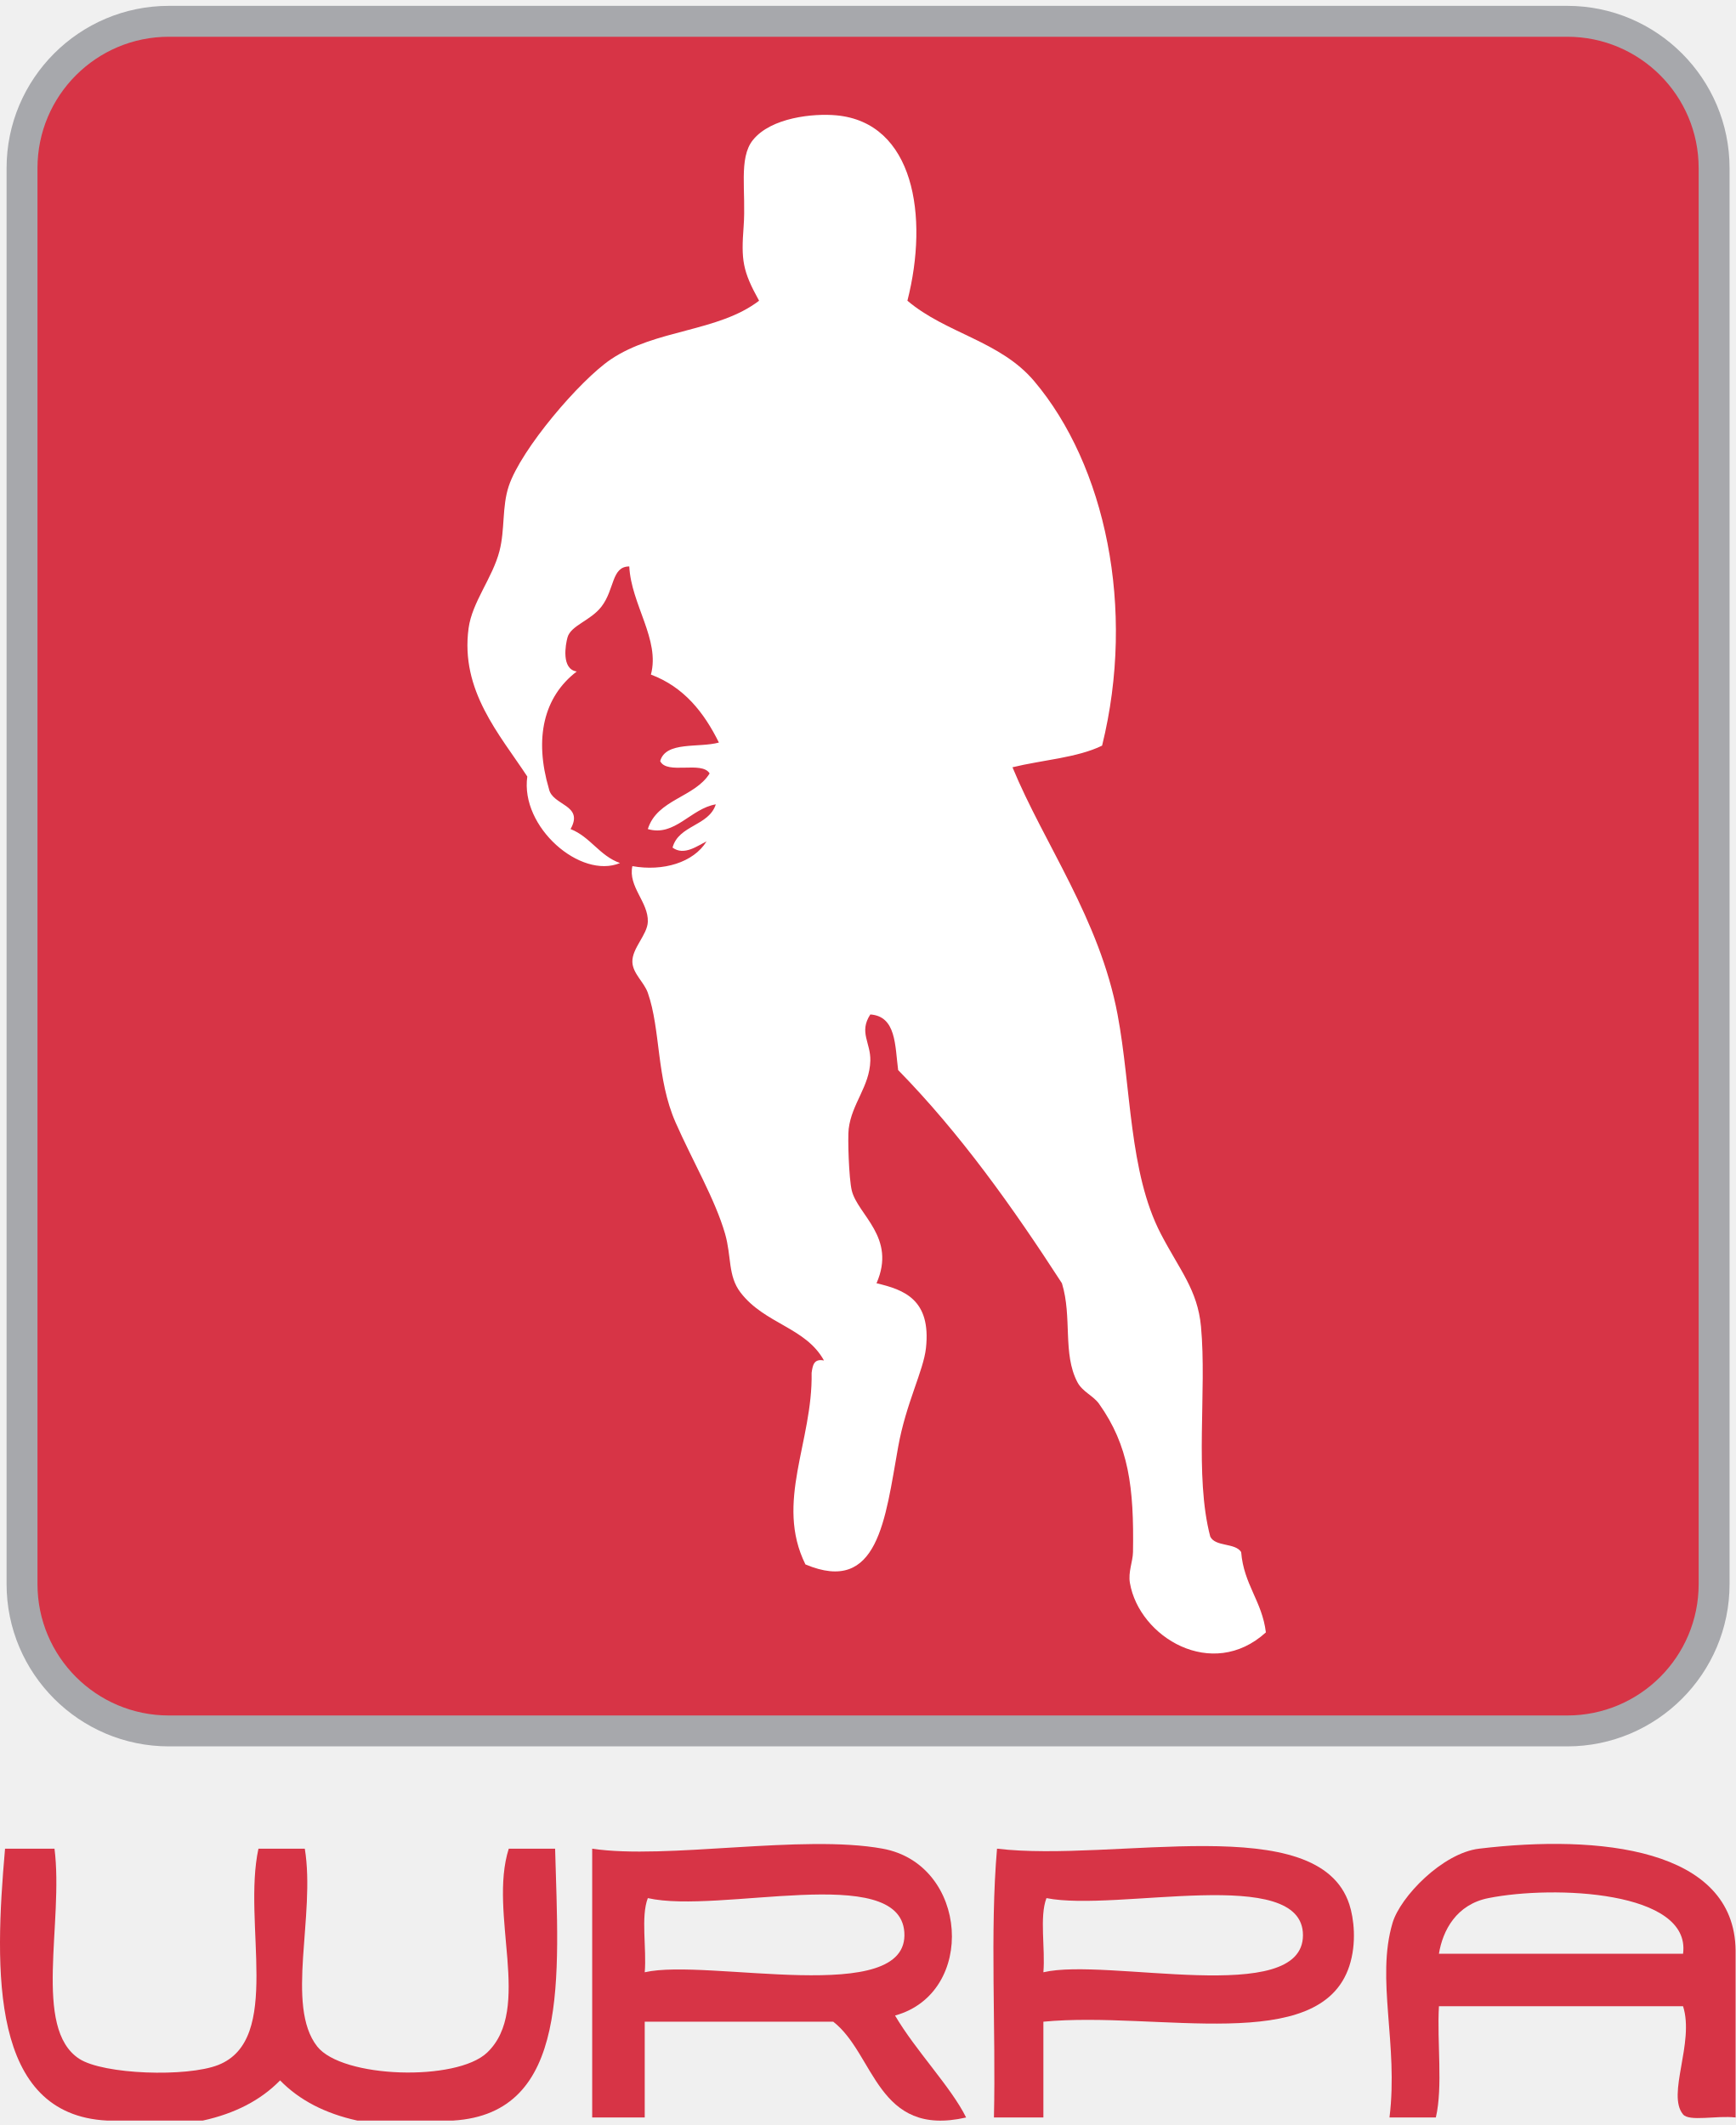
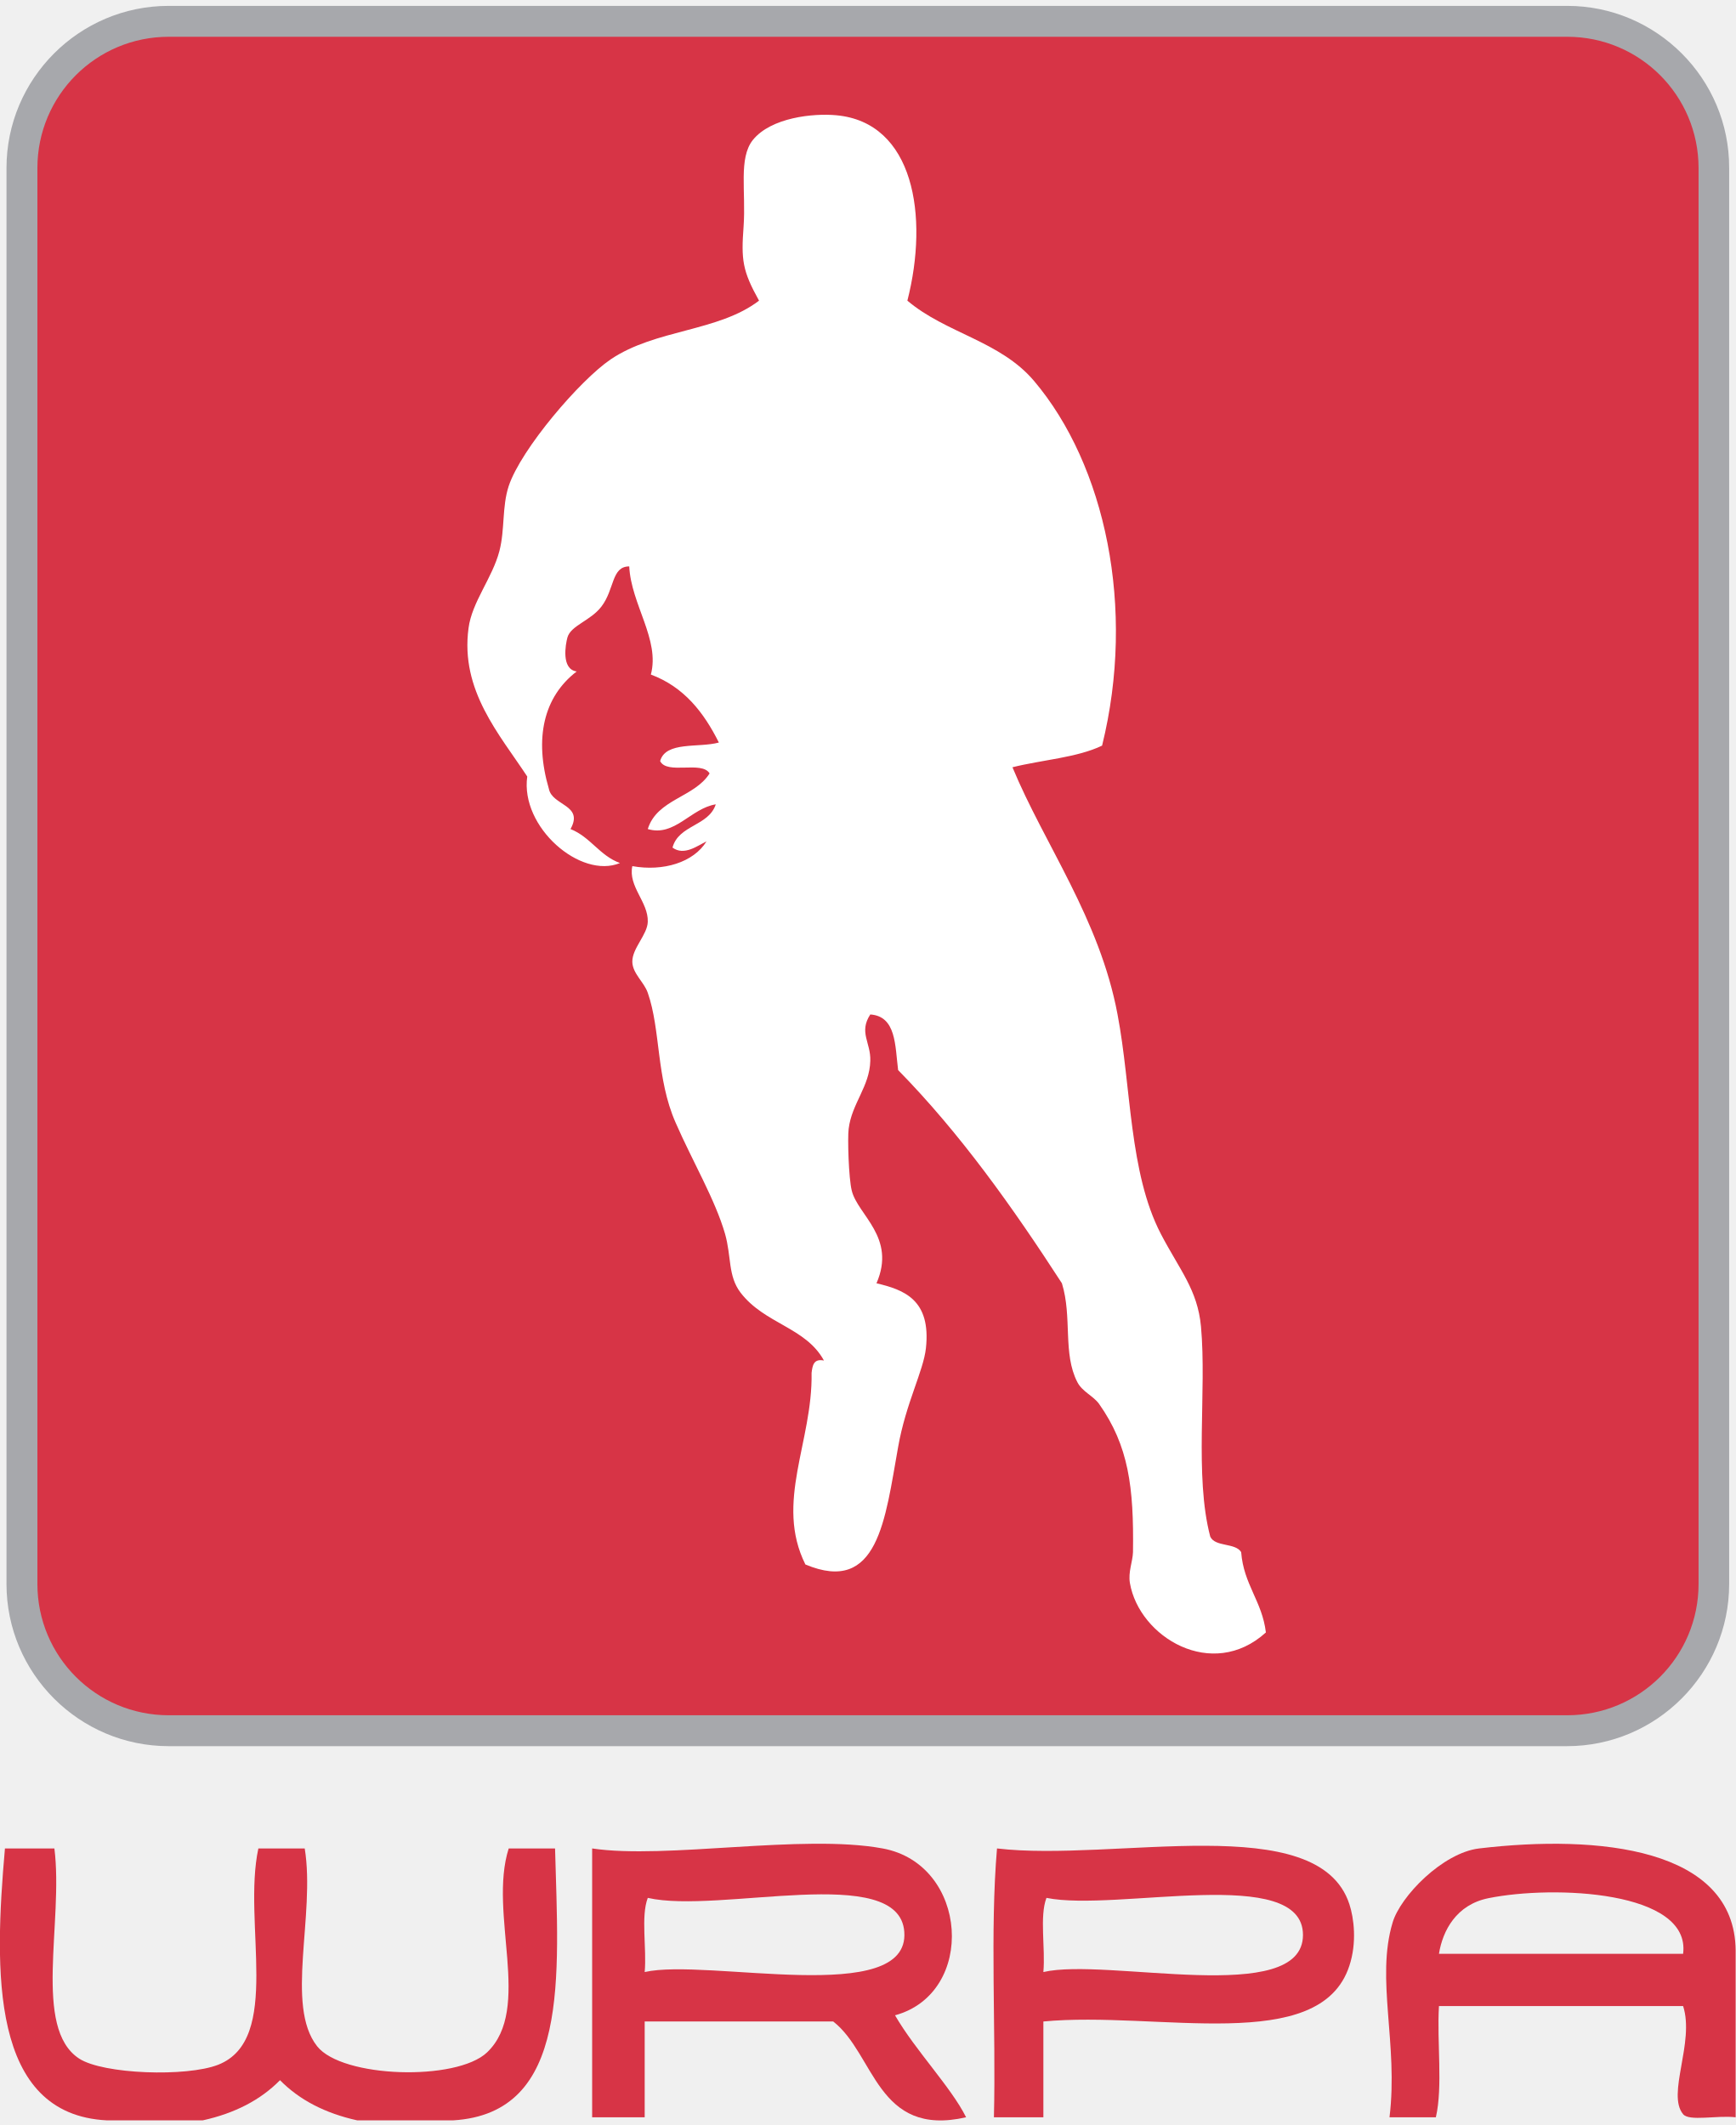
- <svg xmlns="http://www.w3.org/2000/svg" version="1.1" id="Layer_1" x="0px" y="0px" width="561.563px" height="687.675px" viewBox="0 -13.325 561.563 687.675" enable-background="new 0 -13.325 561.563 687.675" xml:space="preserve">
+ <svg xmlns="http://www.w3.org/2000/svg" version="1.1" id="Layer_1" x="0px" y="0px" viewBox="0 0 561.6 687.7" enable-background="new 0 0 561.6 687.7" xml:space="preserve">
  <g display="none">
-     <path display="inline" fill="none" d="M146.615,672.916c-10.332,0-20.664,0-30.996,0c-10.391-2.273-18.743-6.588-24.997-12.997   c-6.254,6.409-14.606,10.724-24.997,12.997c-10.332,0-20.664,0-30.996,0c-37.754-1.907-36.502-48.152-32.996-87.988   c5.333,0,10.666,0,15.998,0c3.036,23.82-7.146,58.102,7.999,67.992c7.833,5.113,34.832,6.006,44.995,2   c20.847-8.221,7.771-45.866,12.998-69.992c5,0,9.999,0,14.998,0c3.538,21.576-6.371,50.766,4,63.993   c8.084,10.309,45.06,11.438,54.992,1.999c14.838-14.104,0.301-44.864,7-65.992c4.999,0,9.999,0,14.998,0   C180.723,626.367,184.62,670.593,146.615,672.916z" />
-     <path display="inline" fill="none" d="M289.598,638.921c6.649,11.351,18.146,23.178,22.996,32.995   c-28.857,6.6-29.501-20.529-42.995-30.997c-20.331,0-40.662,0-60.993,0c0,10.331,0,20.665,0,30.997c-5.666,0-11.332,0-16.998,0   c0-28.997,0-57.992,0-86.989c23.855,3.625,68.02-4.754,93.988,0C313.386,590.015,316.015,631.66,289.598,638.921z M292.598,611.924   c-1.645-22.625-59.765-5.746-82.991-10.998c-2.321,6.01-0.341,16.322-1,23.997C228.849,620.256,294.375,636.413,292.598,611.924z" />
-     <path display="inline" fill="none" d="M337.591,640.92c0,10.33,0,20.664,0,30.996c-5.333,0-10.665,0-15.998,0   c0.666-28.663-1.332-59.991,1-86.989c38.014,4.536,103.91-12.775,113.985,17.998c1.46,4.461,2.464,12.477,0,19.998   C427.069,651.967,374.483,637.399,337.591,640.92z M421.58,612.924c0-22.954-60.177-7.435-82.989-11.998   c-2.322,6.01-0.342,16.322-1,23.997C358.2,620.075,421.58,636.278,421.58,612.924z" />
-     <path display="inline" fill="none" d="M561.563,617.924c0,17.997,0,35.995,0,53.992c-6.069-0.712-14.982,1.419-16.997-1   c-5.376-6.45,3.761-23.188,0-34.995c-26.33,0-52.66,0-78.99,0c-0.663,11.669,1.329,25.99-1,35.995c-5,0-9.999,0-14.999,0   c2.939-23.709-4.456-44.688,1-62.991c2.522-8.466,16.169-22.576,27.997-23.998C517.442,580.257,561.259,584.802,561.563,617.924z    M481.573,600.926c-10.351,2.064-14.771,10.45-15.998,17.997c26.331,0,52.66,0,78.99,0   C547.245,598.592,502.792,596.688,481.573,600.926z" />
-     <path display="inline" fill="#FFFFFF" stroke="#000000" stroke-miterlimit="10" d="M54.626,1c34.853-4.813,80.812-1,117.984-1   c77.703,0,152.987,0,233.971,0c37.333,0,90.983-4.919,112.986,4c29.658,12.021,29.997,34.335,29.997,78.989   c0,121.837,0,242.313,0,365.954c0,44.792,2.67,77.853-32.996,88.989c-14.254,4.451-37.271,2-57.993,2   c-103.688,0-193.96,0-299.962,0c-35.49,0-90.047,6.26-115.984-4c-11.575-4.578-20.794-13.181-25.997-25.997   c-5.579-13.74-4-36.906-4-56.993c0-98.896,0-205.71,0-304.962c0-15.61,0-36.431,0-60.992c0-18.65-2.321-42.947,3-56.992   C21.683,14.02,38.721,3.196,54.626,1z M228.605,258.968c-4.222,6.83-14.032,9.779-23.997,7.999c-1.442,6.649,5.221,11.629,5,17.998   c-0.146,4.225-5.132,8.564-5,12.999c0.113,3.76,3.78,6.521,5,9.999c4.193,11.96,2.713,27.729,8.999,41.995   c5.445,12.359,12.81,24.899,15.998,35.995c2.117,7.363,0.86,13.596,5,18.997c7.821,10.207,21.056,11.231,26.997,21.997   c-3.353-0.686-3.655,1.677-4,4c0.42,22.289-11.955,41.862-2,61.992c23.597,9.93,25.8-14.603,29.996-37.995   c2.547-14.195,8.194-24.634,9-31.996c1.721-15.742-7.095-18.907-15.998-20.997c6.531-14.859-6.065-22.097-8-29.996   c-0.951-3.887-1.359-17.072-1-19.998c1.017-8.243,6.761-13.66,7-21.997c0.166-5.864-3.786-9.223,0-14.999   c8.394,0.605,7.967,10.029,8.998,17.998c20.114,20.547,37.017,44.309,52.993,68.99c3.381,10.986,0.164,22.744,5,31.996   c1.642,3.139,5.14,4.382,6.999,6.999c9.633,13.551,11.348,27.021,10.999,47.994c-0.052,3.073-1.611,6.434-1,9.999   c3.001,17.518,26.575,31.832,43.994,15.998c-1.223-10.109-7.166-15.496-7.998-25.997c-1.938-3.063-8.357-1.642-9.999-5   c-5.195-19.682-1.052-47.079-3-67.991c-1.104-11.854-6.906-18.271-12.999-29.997c-10.341-19.902-9.535-47.342-13.998-70.99   c-5.845-30.969-23.744-55.143-33.996-79.99c9.636-2.362,20.938-3.058,28.996-6.999c10.995-44.563,0.975-90.824-21.997-117.984   c-11.017-13.024-28.492-15.38-40.994-25.997c6.998-27.407,2.082-57.664-22.998-59.992c-7.375-0.686-21.097,0.667-26.997,7.999   c-4.724,5.87-2.151,16.645-3,27.996c-0.807,10.81-0.374,14.307,5,23.997c-13.204,10.146-33.519,9.195-47.994,18.998   c-9.939,6.73-28.985,28.965-32.996,40.995c-2.229,6.688-1.197,14.021-3,20.998c-2.26,8.752-8.854,16.51-9.999,24.997   c-2.727,20.208,10.033,34.34,18.998,47.993c-2.335,16.366,17.256,33.32,29.996,27.997c-6.647-2.352-9.549-8.448-15.998-10.999   c4.448-7.938-5.889-7.521-6.999-12.999c-4.837-16.418-1.688-29.827,8.999-37.994c-5.094-0.735-3.616-8.766-3-10.999   c1.087-3.937,7.461-5.401,10.999-9.999c4.317-5.611,3.194-12.987,8.999-12.998c0.603,12.313,10.028,23.688,6.999,34.996   c10.66,4.005,17.145,12.188,21.998,21.997c-6.533,1.8-17.177-0.514-18.998,6c2.158,4.508,13.505-0.175,15.998,3.999   c-4.853,7.813-16.984,8.345-19.998,17.997c8.732,2.577,13.894-6.656,21.997-7.999c-2.26,7.072-12.015,6.649-13.998,13.998   C221.375,263.759,225.784,260.277,228.605,258.968z M228.605,258.968c-4.222,6.83-14.032,9.779-23.997,7.999   c-1.442,6.649,5.221,11.629,5,17.998c-0.146,4.225-5.132,8.564-5,12.999c0.113,3.76,3.78,6.521,5,9.999   c4.193,11.96,2.713,27.729,8.999,41.995c5.445,12.359,12.81,24.899,15.998,35.995c2.117,7.363,0.86,13.596,5,18.997   c7.821,10.207,21.056,11.231,26.997,21.997c-3.353-0.686-3.655,1.677-4,4c0.42,22.289-11.955,41.862-2,61.992   c23.597,9.93,25.8-14.603,29.996-37.995c2.547-14.195,8.194-24.634,9-31.996c1.721-15.742-7.095-18.907-15.998-20.997   c6.531-14.859-6.065-22.097-8-29.996c-0.951-3.887-1.359-17.072-1-19.998c1.017-8.243,6.761-13.66,7-21.997   c0.166-5.864-3.786-9.223,0-14.999c8.394,0.605,7.967,10.029,8.998,17.998c20.114,20.547,37.017,44.309,52.993,68.99   c3.381,10.986,0.164,22.744,5,31.996c1.642,3.139,5.14,4.382,6.999,6.999c9.633,13.551,11.348,27.021,10.999,47.994   c-0.052,3.073-1.611,6.434-1,9.999c3.001,17.518,26.575,31.832,43.994,15.998c-1.223-10.109-7.166-15.496-7.998-25.997   c-1.938-3.063-8.357-1.642-9.999-5c-5.195-19.682-1.052-47.079-3-67.991c-1.104-11.854-6.906-18.271-12.999-29.997   c-10.341-19.902-9.535-47.342-13.998-70.99c-5.845-30.969-23.744-55.143-33.996-79.99c9.636-2.362,20.938-3.058,28.996-6.999   c10.995-44.563,0.975-90.824-21.997-117.984c-11.017-13.024-28.492-15.38-40.994-25.997c6.998-27.407,2.082-57.664-22.998-59.992   c-7.375-0.686-21.097,0.667-26.997,7.999c-4.724,5.87-2.151,16.645-3,27.996c-0.807,10.81-0.374,14.307,5,23.997   c-13.204,10.146-33.519,9.195-47.994,18.998c-9.939,6.73-28.985,28.965-32.996,40.995c-2.229,6.688-1.197,14.021-3,20.998   c-2.26,8.752-8.854,16.51-9.999,24.997c-2.727,20.208,10.033,34.34,18.998,47.993c-2.335,16.366,17.256,33.32,29.996,27.997   c-6.647-2.352-9.549-8.448-15.998-10.999c4.448-7.938-5.889-7.521-6.999-12.999c-4.837-16.418-1.688-29.827,8.999-37.994   c-5.094-0.735-3.616-8.766-3-10.999c1.087-3.937,7.461-5.401,10.999-9.999c4.317-5.611,3.194-12.987,8.999-12.998   c0.603,12.313,10.028,23.688,6.999,34.996c10.66,4.005,17.145,12.188,21.998,21.997c-6.533,1.8-17.177-0.514-18.998,6   c2.158,4.508,13.505-0.175,15.998,3.999c-4.853,7.813-16.984,8.345-19.998,17.997c8.732,2.577,13.894-6.656,21.997-7.999   c-2.26,7.072-12.015,6.649-13.998,13.998C221.375,263.759,225.784,260.277,228.605,258.968z" />
-     <path display="inline" fill="none" d="M319.594,185.977c-1.679-1.825,7.717,9.554,2,11.998   C319.034,195.867,319.637,190.599,319.594,185.977z" />
+     <path display="inline" fill="none" d="M146.6,686.2c-10.3,0-20.7,0-31,0c-10.4-2.3-18.7-6.6-25-13c-6.3,6.4-14.6,10.7-25,13   c-10.3,0-20.7,0-31,0c-37.8-1.9-36.5-48.2-33-88c5.3,0,10.7,0,16,0c3,23.8-7.1,58.1,8,68c7.8,5.1,34.8,6,45,2   c20.8-8.2,7.8-45.9,13-70c5,0,10,0,15,0c3.5,21.6-6.4,50.8,4,64c8.1,10.3,45.1,11.4,55,2c14.8-14.1,0.3-44.9,7-66c5,0,10,0,15,0   C180.7,639.7,184.6,683.9,146.6,686.2z" />
+     <path display="inline" fill="none" d="M289.6,652.2c6.6,11.4,18.1,23.2,23,33c-28.9,6.6-29.5-20.5-43-31c-20.3,0-40.7,0-61,0   c0,10.3,0,20.7,0,31c-5.7,0-11.3,0-17,0c0-29,0-58,0-87c23.9,3.6,68-4.8,94,0C313.4,603.3,316,645,289.6,652.2z M292.6,625.2   c-1.6-22.6-59.8-5.7-83-11c-2.3,6-0.3,16.3-1,24C228.8,633.6,294.4,649.7,292.6,625.2z" />
+     <path display="inline" fill="none" d="M337.6,654.2c0,10.3,0,20.7,0,31c-5.3,0-10.7,0-16,0c0.7-28.7-1.3-60,1-87   c38,4.5,103.9-12.8,114,18c1.5,4.5,2.5,12.5,0,20C427.1,665.3,374.5,650.7,337.6,654.2z M421.6,626.2c0-23-60.2-7.4-83-12   c-2.3,6-0.3,16.3-1,24C358.2,633.4,421.6,649.6,421.6,626.2z" />
+     <path display="inline" fill="none" d="M561.6,631.2c0,18,0,36,0,54c-6.1-0.7-15,1.4-17-1c-5.4-6.5,3.8-23.2,0-35   c-26.3,0-52.7,0-79,0c-0.7,11.7,1.3,26-1,36c-5,0-10,0-15,0c2.9-23.7-4.5-44.7,1-63c2.5-8.5,16.2-22.6,28-24   C517.4,593.6,561.3,598.1,561.6,631.2z M481.6,614.3c-10.4,2.1-14.8,10.5-16,18c26.3,0,52.7,0,79,0   C547.2,611.9,502.8,610,481.6,614.3z" />
+     <path display="inline" fill="#FFFFFF" stroke="#000000" stroke-miterlimit="10" d="M54.6,14.3c34.9-4.8,80.8-1,118-1   c77.7,0,153,0,234,0c37.3,0,91-4.9,113,4c29.7,12,30,34.3,30,79c0,121.8,0,242.3,0,366c0,44.8,2.7,77.9-33,89   c-14.3,4.5-37.3,2-58,2c-103.7,0-194,0-300,0c-35.5,0-90,6.3-116-4c-11.6-4.6-20.8-13.2-26-26c-5.6-13.7-4-36.9-4-57   c0-98.9,0-205.7,0-305c0-15.6,0-36.4,0-61c0-18.7-2.3-42.9,3-57C21.7,27.3,38.7,16.5,54.6,14.3z M228.6,272.3c-4.2,6.8-14,9.8-24,8   c-1.4,6.6,5.2,11.6,5,18c-0.1,4.2-5.1,8.6-5,13c0.1,3.8,3.8,6.5,5,10c4.2,12,2.7,27.7,9,42c5.4,12.4,12.8,24.9,16,36   c2.1,7.4,0.9,13.6,5,19c7.8,10.2,21.1,11.2,27,22c-3.4-0.7-3.7,1.7-4,4c0.4,22.3-12,41.9-2,62c23.6,9.9,25.8-14.6,30-38   c2.5-14.2,8.2-24.6,9-32c1.7-15.7-7.1-18.9-16-21c6.5-14.9-6.1-22.1-8-30c-1-3.9-1.4-17.1-1-20c1-8.2,6.8-13.7,7-22   c0.2-5.9-3.8-9.2,0-15c8.4,0.6,8,10,9,18c20.1,20.5,37,44.3,53,69c3.4,11,0.2,22.7,5,32c1.6,3.1,5.1,4.4,7,7   c9.6,13.6,11.3,27,11,48c-0.1,3.1-1.6,6.4-1,10c3,17.5,26.6,31.8,44,16c-1.2-10.1-7.2-15.5-8-26c-1.9-3.1-8.4-1.6-10-5   c-5.2-19.7-1.1-47.1-3-68c-1.1-11.9-6.9-18.3-13-30c-10.3-19.9-9.5-47.3-14-71c-5.8-31-23.7-55.1-34-80c9.6-2.4,20.9-3.1,29-7   c11-44.6,1-90.8-22-118c-11-13-28.5-15.4-41-26c7-27.4,2.1-57.7-23-60c-7.4-0.7-21.1,0.7-27,8c-4.7,5.9-2.2,16.6-3,28   c-0.8,10.8-0.4,14.3,5,24c-13.2,10.1-33.5,9.2-48,19c-9.9,6.7-29,29-33,41c-2.2,6.7-1.2,14-3,21c-2.3,8.8-8.9,16.5-10,25   c-2.7,20.2,10,34.3,19,48c-2.3,16.4,17.3,33.3,30,28c-6.6-2.4-9.5-8.4-16-11c4.4-7.9-5.9-7.5-7-13c-4.8-16.4-1.7-29.8,9-38   c-5.1-0.7-3.6-8.8-3-11c1.1-3.9,7.5-5.4,11-10c4.3-5.6,3.2-13,9-13c0.6,12.3,10,23.7,7,35c10.7,4,17.1,12.2,22,22   c-6.5,1.8-17.2-0.5-19,6c2.2,4.5,13.5-0.2,16,4c-4.9,7.8-17,8.3-20,18c8.7,2.6,13.9-6.7,22-8c-2.3,7.1-12,6.6-14,14   C221.4,277.1,225.8,273.6,228.6,272.3z M228.6,272.3c-4.2,6.8-14,9.8-24,8c-1.4,6.6,5.2,11.6,5,18c-0.1,4.2-5.1,8.6-5,13   c0.1,3.8,3.8,6.5,5,10c4.2,12,2.7,27.7,9,42c5.4,12.4,12.8,24.9,16,36c2.1,7.4,0.9,13.6,5,19c7.8,10.2,21.1,11.2,27,22   c-3.4-0.7-3.7,1.7-4,4c0.4,22.3-12,41.9-2,62c23.6,9.9,25.8-14.6,30-38c2.5-14.2,8.2-24.6,9-32c1.7-15.7-7.1-18.9-16-21   c6.5-14.9-6.1-22.1-8-30c-1-3.9-1.4-17.1-1-20c1-8.2,6.8-13.7,7-22c0.2-5.9-3.8-9.2,0-15c8.4,0.6,8,10,9,18   c20.1,20.5,37,44.3,53,69c3.4,11,0.2,22.7,5,32c1.6,3.1,5.1,4.4,7,7c9.6,13.6,11.3,27,11,48c-0.1,3.1-1.6,6.4-1,10   c3,17.5,26.6,31.8,44,16c-1.2-10.1-7.2-15.5-8-26c-1.9-3.1-8.4-1.6-10-5c-5.2-19.7-1.1-47.1-3-68c-1.1-11.9-6.9-18.3-13-30   c-10.3-19.9-9.5-47.3-14-71c-5.8-31-23.7-55.1-34-80c9.6-2.4,20.9-3.1,29-7c11-44.6,1-90.8-22-118c-11-13-28.5-15.4-41-26   c7-27.4,2.1-57.7-23-60c-7.4-0.7-21.1,0.7-27,8c-4.7,5.9-2.2,16.6-3,28c-0.8,10.8-0.4,14.3,5,24c-13.2,10.1-33.5,9.2-48,19   c-9.9,6.7-29,29-33,41c-2.2,6.7-1.2,14-3,21c-2.3,8.8-8.9,16.5-10,25c-2.7,20.2,10,34.3,19,48c-2.3,16.4,17.3,33.3,30,28   c-6.6-2.4-9.5-8.4-16-11c4.4-7.9-5.9-7.5-7-13c-4.8-16.4-1.7-29.8,9-38c-5.1-0.7-3.6-8.8-3-11c1.1-3.9,7.5-5.4,11-10   c4.3-5.6,3.2-13,9-13c0.6,12.3,10,23.7,7,35c10.7,4,17.1,12.2,22,22c-6.5,1.8-17.2-0.5-19,6c2.2,4.5,13.5-0.2,16,4   c-4.9,7.8-17,8.3-20,18c8.7,2.6,13.9-6.7,22-8c-2.3,7.1-12,6.6-14,14C221.4,277.1,225.8,273.6,228.6,272.3z" />
+     <path display="inline" fill="none" d="M319.6,199.3c-1.7-1.8,7.7,9.6,2,12C319,209.2,319.6,203.9,319.6,199.3z" />
  </g>
  <g>
-     <path fill="#D73446" d="M54.648,546.823c-26.203,0-47.52-21.317-47.52-47.52V41.087c0-26.203,21.317-47.52,47.52-47.52H507.09   c26.202,0,47.52,21.317,47.52,47.52v458.217c0,26.202-21.317,47.52-47.52,47.52H54.648z" />
+     <path fill="#D73446" d="M54.6,560.1c-26.2,0-47.5-21.3-47.5-47.5V54.4c0-26.2,21.3-47.5,47.5-47.5h452.4   c26.2,0,47.5,21.3,47.5,47.5v458.2c0,26.2-21.3,47.5-47.5,47.5L54.6,560.1L54.6,560.1z" />
    <g>
-       <path fill="#A7A8AC" d="M507.09-1.433c23.483,0,42.52,19.037,42.52,42.52v458.217c0,23.483-19.036,42.52-42.52,42.52H54.648    c-23.483,0-42.52-19.036-42.52-42.52V41.087c0-23.483,19.037-42.52,42.52-42.52H507.09 M507.09-11.433H54.648    c-28.959,0-52.52,23.561-52.52,52.52v458.217c0,28.959,23.561,52.52,52.52,52.52H507.09c28.959,0,52.52-23.561,52.52-52.52V41.087    C559.609,12.127,536.049-11.433,507.09-11.433L507.09-11.433z" />
+       <path fill="#A7A8AC" d="M507.1,11.9c23.5,0,42.5,19,42.5,42.5v458.2c0,23.5-19,42.5-42.5,42.5H54.6c-23.5,0-42.5-19-42.5-42.5    V54.4c0-23.5,19-42.5,42.5-42.5L507.1,11.9 M507.1,1.9H54.6c-29,0-52.5,23.6-52.5,52.5v458.2c0,29,23.6,52.5,52.5,52.5h452.4    c29,0,52.5-23.6,52.5-52.5V54.4C559.6,25.5,536,1.9,507.1,1.9L507.1,1.9z" />
    </g>
  </g>
-   <path fill="#FFFFFF" d="M228.605,258.968c-4.222,6.83-14.032,9.779-23.997,7.999c-1.442,6.649,5.221,11.629,5,17.998  c-0.146,4.225-5.132,8.564-5,12.999c0.113,3.76,3.78,6.521,5,9.999c4.193,11.96,2.713,27.729,8.999,41.995  c5.445,12.359,12.81,24.899,15.998,35.995c2.117,7.363,0.86,13.596,5,18.997c7.821,10.207,21.056,11.231,26.997,21.997  c-3.353-0.686-3.655,1.677-4,4c0.42,22.289-11.955,41.862-2,61.992c23.597,9.93,25.8-14.603,29.996-37.995  c2.547-14.195,8.194-24.634,9-31.996c1.721-15.742-7.095-18.907-15.998-20.997c6.531-14.859-6.065-22.097-8-29.996  c-0.951-3.887-1.359-17.072-1-19.998c1.017-8.243,6.761-13.66,7-21.997c0.166-5.864-3.786-9.223,0-14.999  c8.394,0.605,7.967,10.029,8.998,17.998c20.114,20.547,37.017,44.309,52.993,68.99c3.381,10.986,0.164,22.744,5,31.996  c1.642,3.139,5.14,4.382,6.999,6.999c9.633,13.551,11.348,27.021,10.999,47.994c-0.052,3.073-1.611,6.434-1,9.999  c3.001,17.518,26.575,31.832,43.994,15.998c-1.223-10.109-7.166-15.496-7.998-25.997c-1.938-3.063-8.357-1.642-9.999-5  c-5.195-19.682-1.052-47.079-3-67.991c-1.104-11.854-6.906-18.271-12.999-29.997c-10.341-19.902-9.535-47.342-13.998-70.99  c-5.845-30.969-23.744-55.143-33.996-79.99c9.636-2.362,20.938-3.058,28.996-6.999c10.995-44.563,0.975-90.824-21.997-117.984  c-11.017-13.024-28.492-15.38-40.994-25.997c6.998-27.407,2.082-57.664-22.998-59.992c-7.375-0.686-21.097,0.667-26.997,7.999  c-4.724,5.87-2.151,16.645-3,27.996c-0.807,10.81-0.374,14.307,5,23.997c-13.204,10.146-33.519,9.195-47.994,18.998  c-9.939,6.73-28.985,28.965-32.996,40.995c-2.229,6.688-1.197,14.021-3,20.998c-2.26,8.752-8.854,16.51-9.999,24.997  c-2.727,20.208,10.033,34.34,18.998,47.993c-2.335,16.366,17.256,33.32,29.996,27.997c-6.647-2.352-9.549-8.448-15.998-10.999  c4.448-7.938-5.889-7.521-6.999-12.999c-4.837-16.418-1.688-29.827,8.999-37.994c-5.094-0.735-3.616-8.766-3-10.999  c1.087-3.937,7.461-5.401,10.999-9.999c4.317-5.611,3.194-12.987,8.999-12.998c0.603,12.313,10.028,23.688,6.999,34.996  c10.66,4.005,17.145,12.188,21.998,21.997c-6.533,1.8-17.177-0.514-18.998,6c2.158,4.508,13.505-0.175,15.998,3.999  c-4.853,7.813-16.984,8.345-19.998,17.997c8.732,2.577,13.894-6.656,21.997-7.999c-2.26,7.072-12.015,6.649-13.998,13.998  C221.375,263.759,225.784,260.277,228.605,258.968z" />
-   <path fill="#D73446" d="M146.615,672.916c-10.332,0-20.664,0-30.996,0c-10.391-2.273-18.743-6.588-24.997-12.997  c-6.254,6.409-14.606,10.724-24.997,12.997c-10.332,0-20.664,0-30.996,0c-37.754-1.907-36.502-48.152-32.996-87.988  c5.333,0,10.666,0,15.998,0c3.036,23.82-7.146,58.102,7.999,67.992c7.833,5.113,34.832,6.006,44.995,2  c20.847-8.221,7.771-45.866,12.998-69.992c5,0,9.999,0,14.998,0c3.538,21.576-6.371,50.766,4,63.993  c8.084,10.309,45.06,11.438,54.992,1.999c14.838-14.104,0.301-44.864,7-65.992c4.999,0,9.999,0,14.998,0  C180.723,626.367,184.62,670.593,146.615,672.916z" />
-   <path fill="#D73446" d="M289.598,638.921c6.649,11.351,18.146,23.178,22.996,32.995c-28.857,6.6-29.501-20.529-42.995-30.997  c-20.331,0-40.662,0-60.993,0c0,10.331,0,20.665,0,30.997c-5.666,0-11.332,0-16.998,0c0-28.997,0-57.992,0-86.989  c23.855,3.625,68.02-4.754,93.988,0C313.386,590.015,316.015,631.66,289.598,638.921z M292.598,611.924  c-1.645-22.625-59.765-5.746-82.991-10.998c-2.321,6.01-0.341,16.322-1,23.997C228.849,620.256,294.375,636.413,292.598,611.924z" />
-   <path fill="#D73446" d="M337.591,640.92c0,10.33,0,20.664,0,30.996c-5.333,0-10.665,0-15.998,0c0.666-28.663-1.332-59.991,1-86.989  c38.014,4.536,103.91-12.775,113.985,17.998c1.46,4.461,2.464,12.477,0,19.998C427.069,651.967,374.483,637.399,337.591,640.92z   M421.58,612.924c0-22.954-60.177-7.435-82.989-11.998c-2.322,6.01-0.342,16.322-1,23.997  C358.2,620.075,421.58,636.278,421.58,612.924z" />
-   <path fill="#D73446" d="M561.563,617.924c0,17.997,0,35.995,0,53.992c-6.069-0.712-14.982,1.419-16.997-1  c-5.376-6.45,3.761-23.188,0-34.995c-26.33,0-52.66,0-78.99,0c-0.663,11.669,1.329,25.99-1,35.995c-5,0-9.999,0-14.999,0  c2.939-23.709-4.456-44.688,1-62.991c2.522-8.466,16.169-22.576,27.997-23.998C517.442,580.257,561.259,584.802,561.563,617.924z   M481.573,600.926c-10.351,2.064-14.771,10.45-15.998,17.997c26.331,0,52.66,0,78.99,0  C547.245,598.592,502.792,596.688,481.573,600.926z" />
+   <path fill="#FFFFFF" d="M228.6,272.3c-4.2,6.8-14,9.8-24,8c-1.4,6.6,5.2,11.6,5,18c-0.1,4.2-5.1,8.6-5,13c0.1,3.8,3.8,6.5,5,10  c4.2,12,2.7,27.7,9,42c5.4,12.4,12.8,24.9,16,36c2.1,7.4,0.9,13.6,5,19c7.8,10.2,21.1,11.2,27,22c-3.4-0.7-3.7,1.7-4,4  c0.4,22.3-12,41.9-2,62c23.6,9.9,25.8-14.6,30-38c2.5-14.2,8.2-24.6,9-32c1.7-15.7-7.1-18.9-16-21c6.5-14.9-6.1-22.1-8-30  c-1-3.9-1.4-17.1-1-20c1-8.2,6.8-13.7,7-22c0.2-5.9-3.8-9.2,0-15c8.4,0.6,8,10,9,18c20.1,20.5,37,44.3,53,69c3.4,11,0.2,22.7,5,32  c1.6,3.1,5.1,4.4,7,7c9.6,13.6,11.3,27,11,48c-0.1,3.1-1.6,6.4-1,10c3,17.5,26.6,31.8,44,16c-1.2-10.1-7.2-15.5-8-26  c-1.9-3.1-8.4-1.6-10-5c-5.2-19.7-1.1-47.1-3-68c-1.1-11.9-6.9-18.3-13-30c-10.3-19.9-9.5-47.3-14-71c-5.8-31-23.7-55.1-34-80  c9.6-2.4,20.9-3.1,29-7c11-44.6,1-90.8-22-118c-11-13-28.5-15.4-41-26c7-27.4,2.1-57.7-23-60c-7.4-0.7-21.1,0.7-27,8  c-4.7,5.9-2.2,16.6-3,28c-0.8,10.8-0.4,14.3,5,24c-13.2,10.1-33.5,9.2-48,19c-9.9,6.7-29,29-33,41c-2.2,6.7-1.2,14-3,21  c-2.3,8.8-8.9,16.5-10,25c-2.7,20.2,10,34.3,19,48c-2.3,16.4,17.3,33.3,30,28c-6.6-2.4-9.5-8.4-16-11c4.4-7.9-5.9-7.5-7-13  c-4.8-16.4-1.7-29.8,9-38c-5.1-0.7-3.6-8.8-3-11c1.1-3.9,7.5-5.4,11-10c4.3-5.6,3.2-13,9-13c0.6,12.3,10,23.7,7,35  c10.7,4,17.1,12.2,22,22c-6.5,1.8-17.2-0.5-19,6c2.2,4.5,13.5-0.2,16,4c-4.9,7.8-17,8.3-20,18c8.7,2.6,13.9-6.7,22-8  c-2.3,7.1-12,6.6-14,14C221.4,277.1,225.8,273.6,228.6,272.3z" />
+   <path fill="#D73446" d="M146.6,686.2c-10.3,0-20.7,0-31,0c-10.4-2.3-18.7-6.6-25-13c-6.3,6.4-14.6,10.7-25,13c-10.3,0-20.7,0-31,0  c-37.8-1.9-36.5-48.2-33-88c5.3,0,10.7,0,16,0c3,23.8-7.1,58.1,8,68c7.8,5.1,34.8,6,45,2c20.8-8.2,7.8-45.9,13-70c5,0,10,0,15,0  c3.5,21.6-6.4,50.8,4,64c8.1,10.3,45.1,11.4,55,2c14.8-14.1,0.3-44.9,7-66c5,0,10,0,15,0C180.7,639.7,184.6,683.9,146.6,686.2z" />
+   <path fill="#D73446" d="M289.6,652.2c6.6,11.4,18.1,23.2,23,33c-28.9,6.6-29.5-20.5-43-31c-20.3,0-40.7,0-61,0c0,10.3,0,20.7,0,31  c-5.7,0-11.3,0-17,0c0-29,0-58,0-87c23.9,3.6,68-4.8,94,0C313.4,603.3,316,645,289.6,652.2z M292.6,625.2c-1.6-22.6-59.8-5.7-83-11  c-2.3,6-0.3,16.3-1,24C228.8,633.6,294.4,649.7,292.6,625.2z" />
+   <path fill="#D73446" d="M337.6,654.2c0,10.3,0,20.7,0,31c-5.3,0-10.7,0-16,0c0.7-28.7-1.3-60,1-87c38,4.5,103.9-12.8,114,18  c1.5,4.5,2.5,12.5,0,20C427.1,665.3,374.5,650.7,337.6,654.2z M421.6,626.2c0-23-60.2-7.4-83-12c-2.3,6-0.3,16.3-1,24  C358.2,633.4,421.6,649.6,421.6,626.2z" />
+   <path fill="#D73446" d="M561.6,631.2c0,18,0,36,0,54c-6.1-0.7-15,1.4-17-1c-5.4-6.5,3.8-23.2,0-35c-26.3,0-52.7,0-79,0  c-0.7,11.7,1.3,26-1,36c-5,0-10,0-15,0c2.9-23.7-4.5-44.7,1-63c2.5-8.5,16.2-22.6,28-24C517.4,593.6,561.3,598.1,561.6,631.2z   M481.6,614.3c-10.4,2.1-14.8,10.5-16,18c26.3,0,52.7,0,79,0C547.2,611.9,502.8,610,481.6,614.3z" />
</svg>
